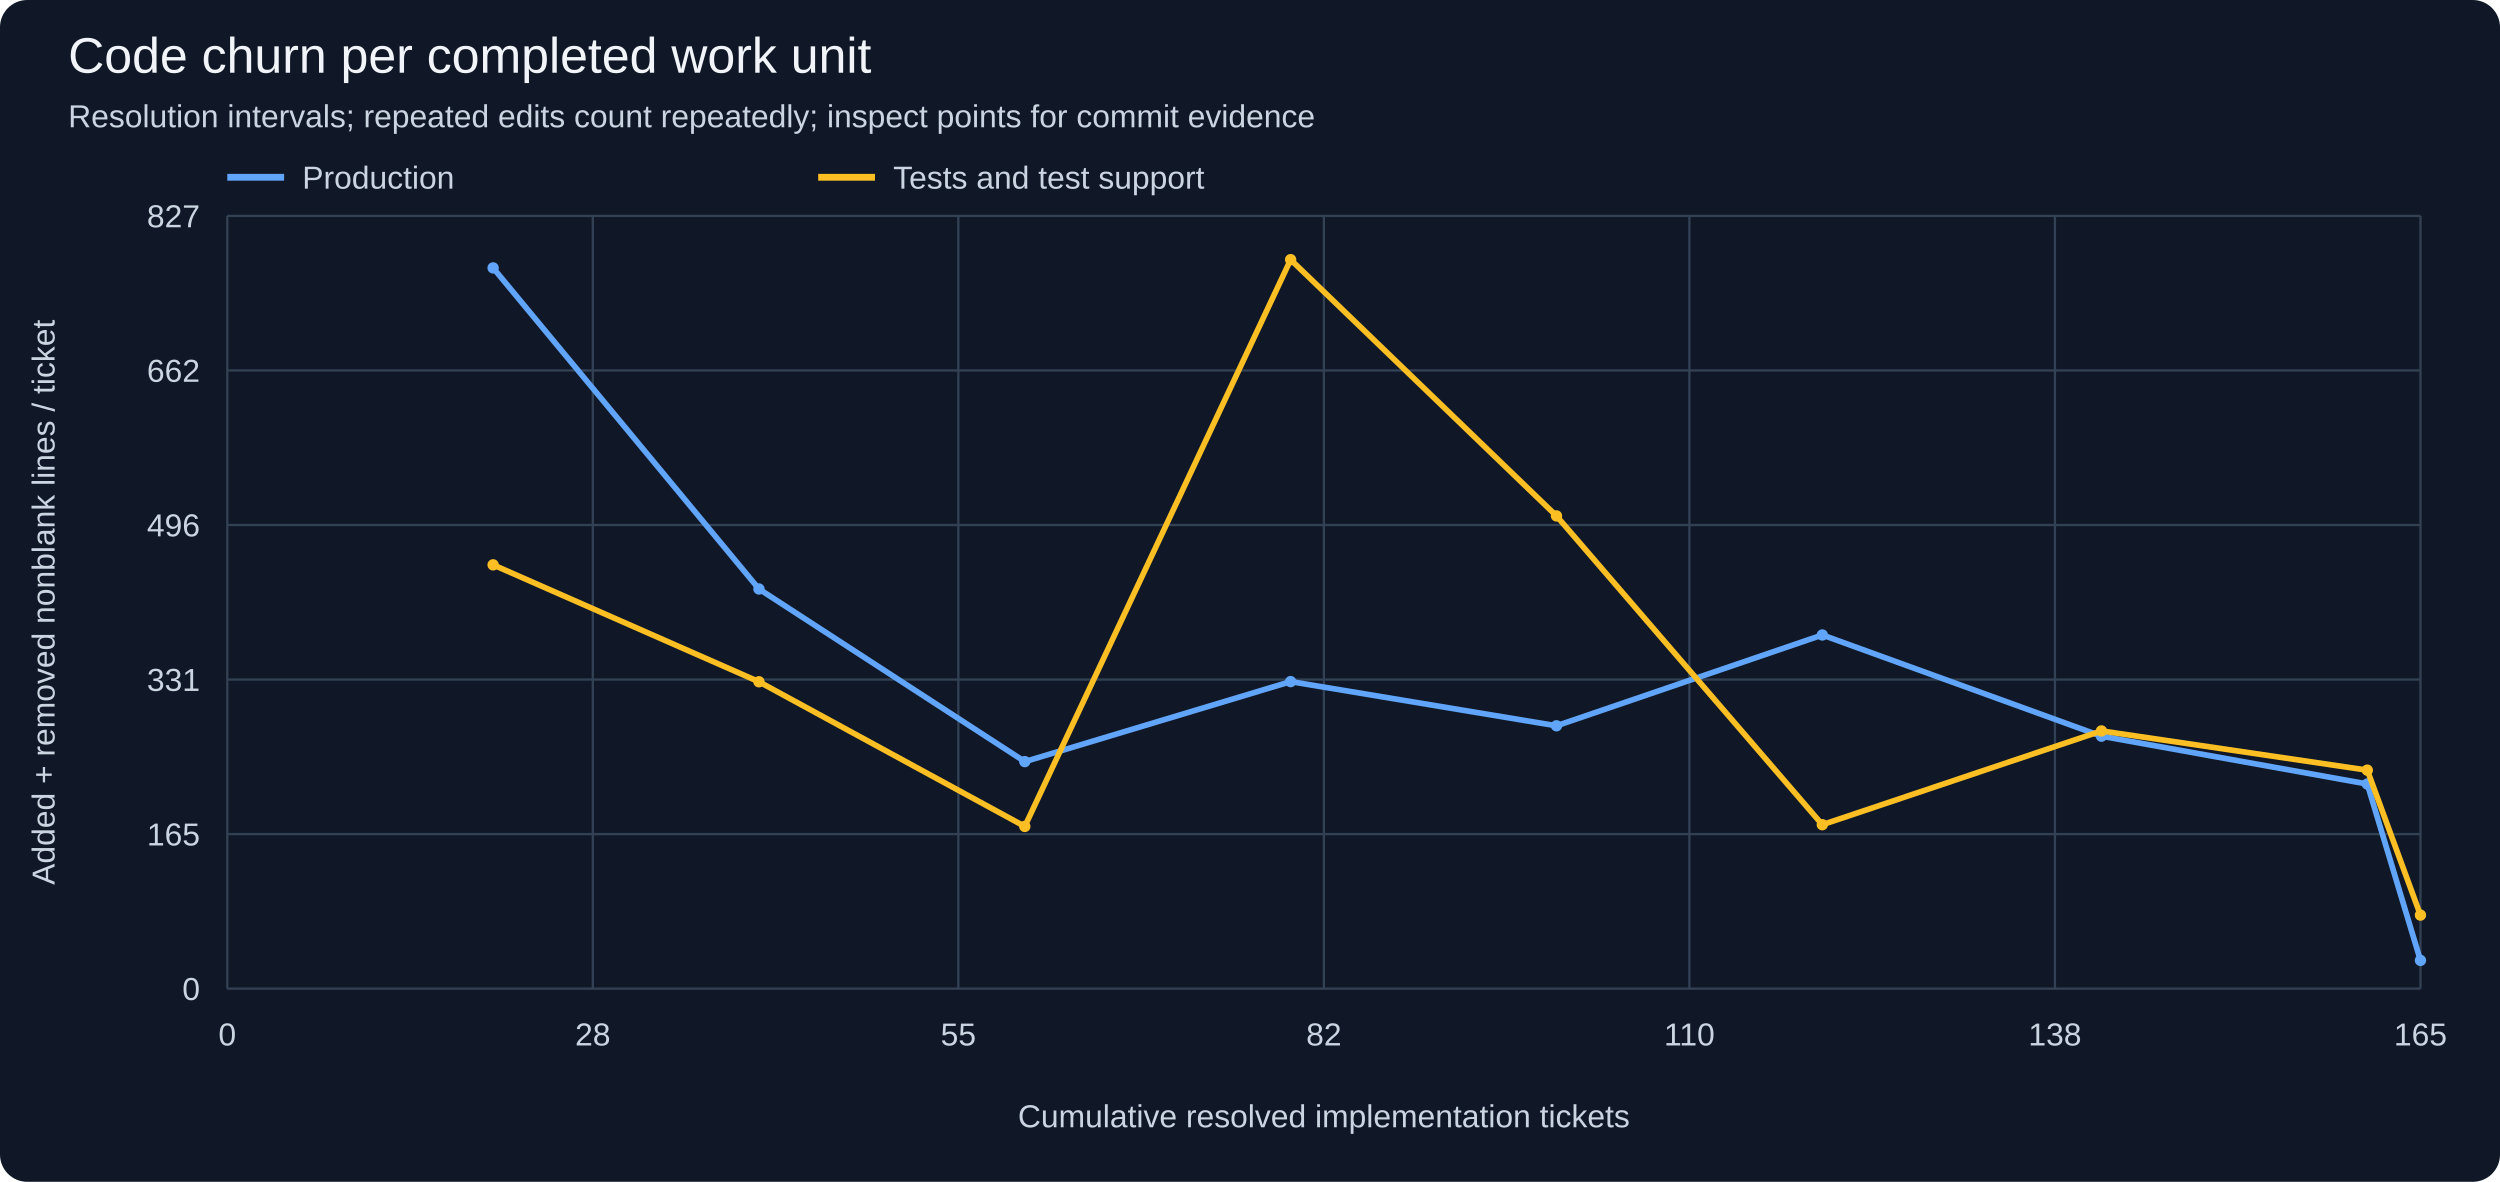
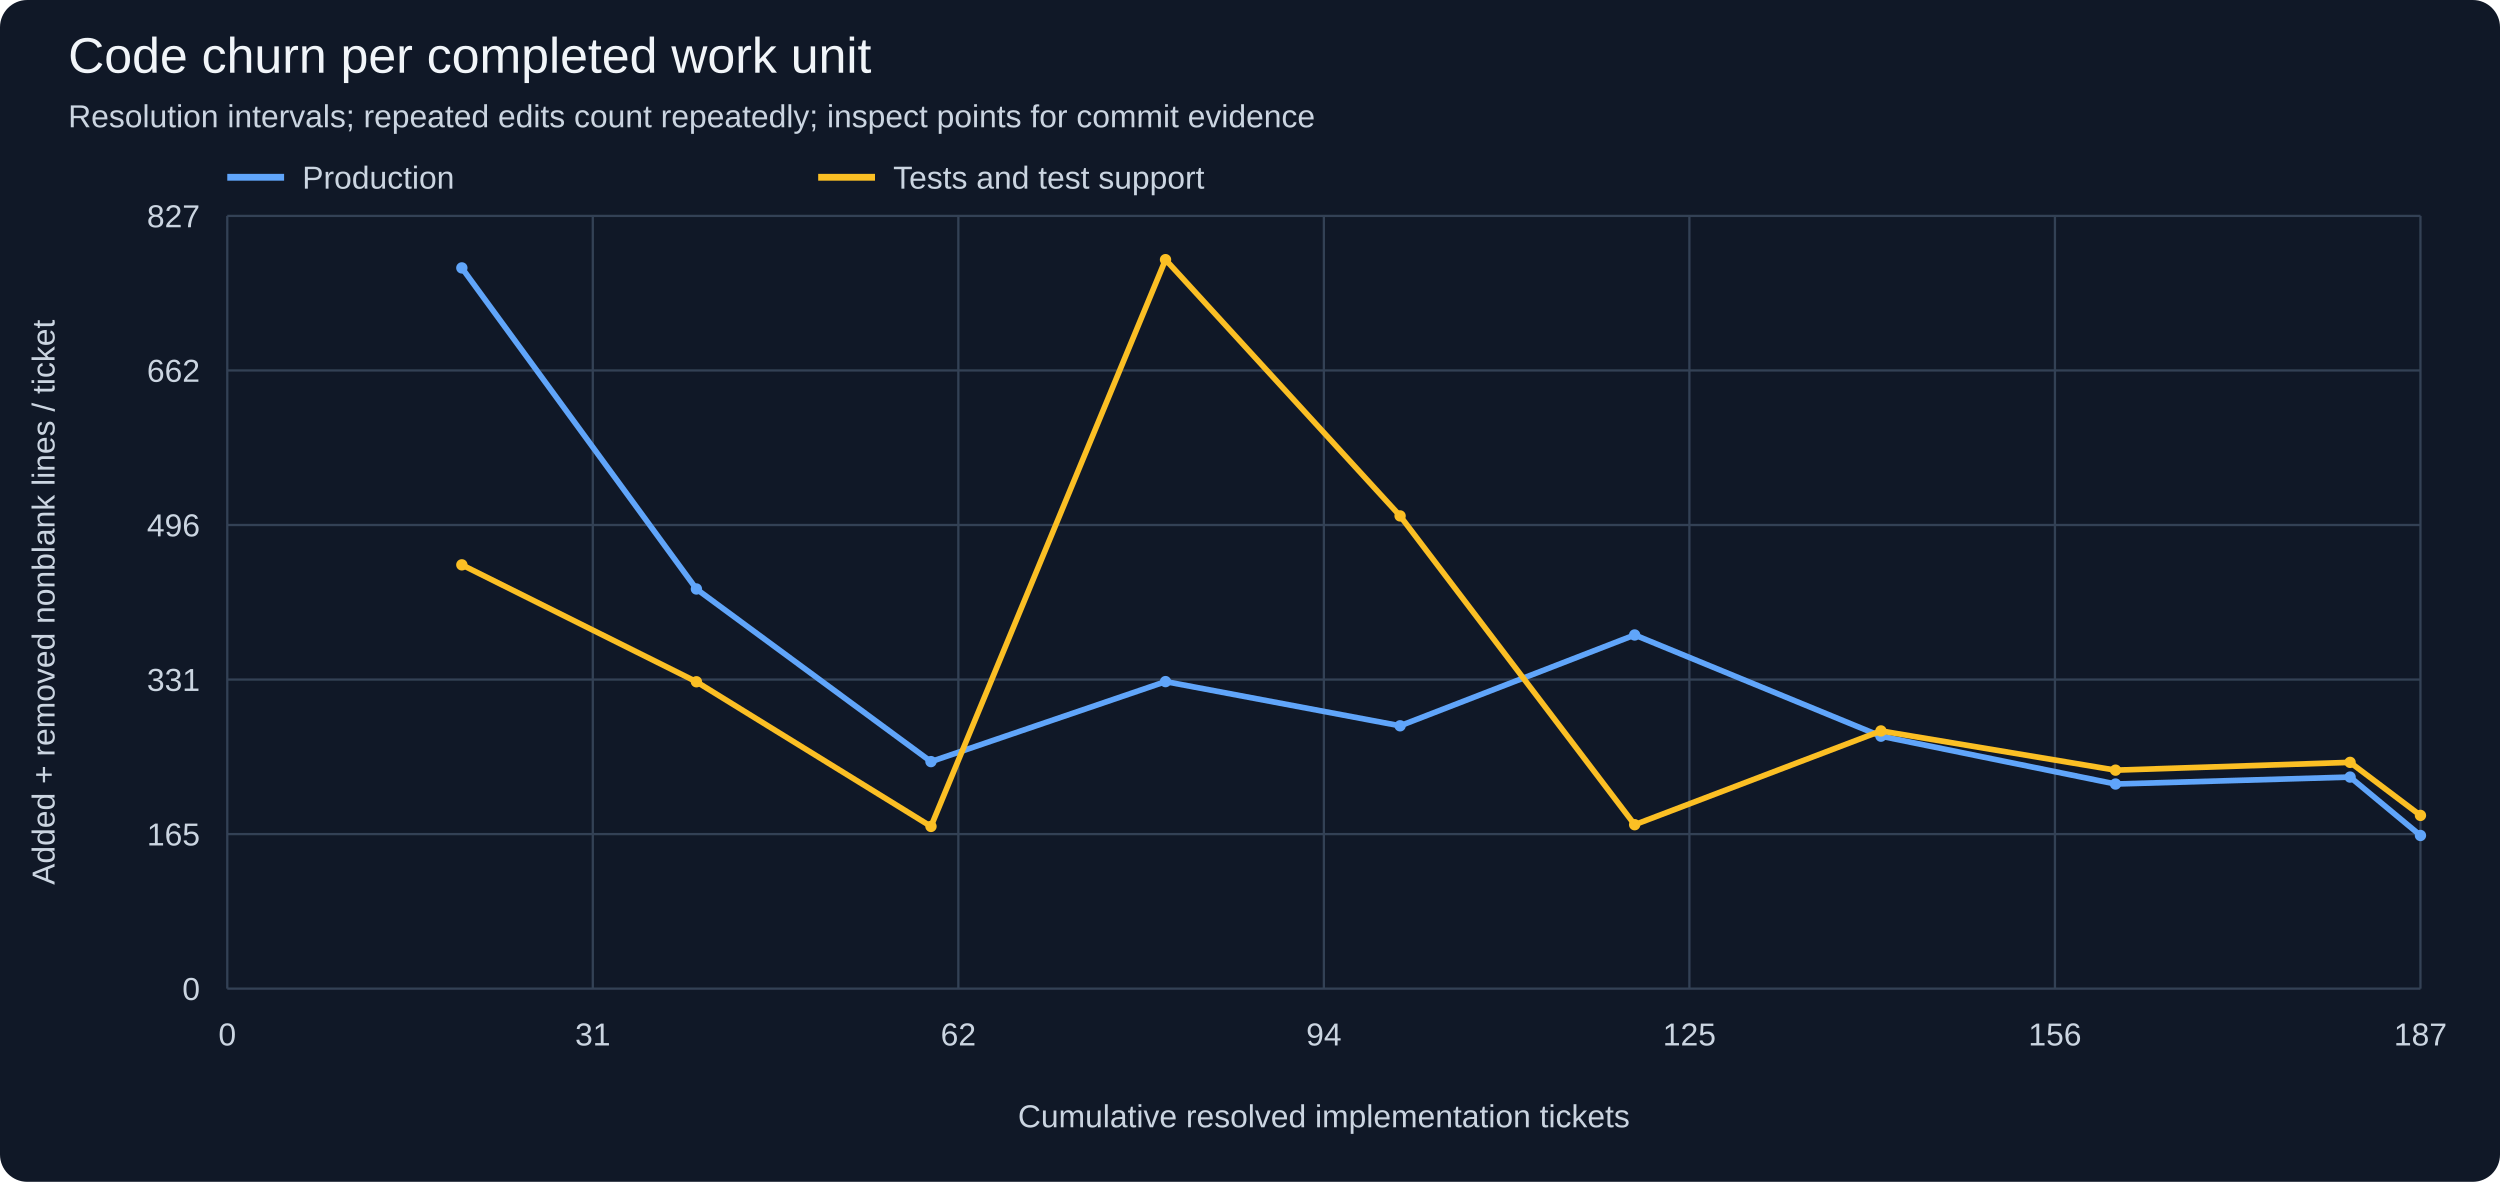
<svg xmlns="http://www.w3.org/2000/svg" viewBox="0 0 1100 520" role="img" aria-labelledby="title desc">
  <style>text{font-family:Arial,sans-serif;fill:#cbd5e1;font-size:14px}.grid{stroke:#334155;stroke-width:1}.line{fill:none;stroke-width:2.5;stroke-linejoin:round}</style>
  <rect width="1100" height="520" rx="12" fill="#101827" />
  <text x="30" y="32" style="font-size:22px;fill:#f1f5f9">Code churn per completed work unit</text>
  <text x="30" y="56">Resolution intervals; repeated edits count repeatedly; inspect points for commit evidence</text>
  <path class="grid" d="M100,435.00h965" />
  <text x="88" y="440.00" text-anchor="end">0</text>
  <path class="grid" d="M100,367.00h965" />
  <text x="88" y="372.00" text-anchor="end">165</text>
  <path class="grid" d="M100,299.00h965" />
  <text x="88" y="304.00" text-anchor="end">331</text>
  <path class="grid" d="M100,231.00h965" />
  <text x="88" y="236.00" text-anchor="end">496</text>
  <path class="grid" d="M100,163.00h965" />
  <text x="88" y="168.00" text-anchor="end">662</text>
  <path class="grid" d="M100,95.00h965" />
  <text x="88" y="100.00" text-anchor="end">827</text>
  <path class="grid" d="M100.00,95v340" />
  <text x="100.00" y="460" text-anchor="middle">0</text>
  <path class="grid" d="M260.83,95v340" />
-   <text x="260.83" y="460" text-anchor="middle">28</text>
+   <text x="260.83" y="460" text-anchor="middle">31</text>
  <path class="grid" d="M421.67,95v340" />
-   <text x="421.67" y="460" text-anchor="middle">55</text>
+   <text x="421.67" y="460" text-anchor="middle">62</text>
  <path class="grid" d="M582.50,95v340" />
-   <text x="582.50" y="460" text-anchor="middle">82</text>
+   <text x="582.50" y="460" text-anchor="middle">94</text>
  <path class="grid" d="M743.33,95v340" />
-   <text x="743.33" y="460" text-anchor="middle">110</text>
+   <text x="743.33" y="460" text-anchor="middle">125</text>
  <path class="grid" d="M904.17,95v340" />
-   <text x="904.17" y="460" text-anchor="middle">138</text>
+   <text x="904.17" y="460" text-anchor="middle">156</text>
  <path class="grid" d="M1065.00,95v340" />
-   <text x="1065.00" y="460" text-anchor="middle">165</text>
-   <polyline class="line" stroke="#60a5fa" points="216.97,117.88 333.94,259.15 450.91,335.11 567.88,299.91 684.85,319.35 801.82,279.39 924.64,323.92 1041.61,344.97 1065.00,422.57" />
-   <circle cx="216.97" cy="117.88" r="2.5" fill="#60a5fa" />
-   <circle cx="333.94" cy="259.15" r="2.5" fill="#60a5fa" />
-   <circle cx="450.91" cy="335.11" r="2.5" fill="#60a5fa" />
-   <circle cx="567.88" cy="299.91" r="2.5" fill="#60a5fa" />
-   <circle cx="684.85" cy="319.35" r="2.5" fill="#60a5fa" />
-   <circle cx="801.82" cy="279.39" r="2.5" fill="#60a5fa" />
-   <circle cx="924.64" cy="323.92" r="2.5" fill="#60a5fa" />
-   <circle cx="1041.61" cy="344.97" r="2.5" fill="#60a5fa" />
-   <circle cx="1065.00" cy="422.57" r="2.5" fill="#60a5fa" />
+   <text x="1065.00" y="460" text-anchor="middle">187</text>
+   <polyline class="line" stroke="#60a5fa" points="203.21,117.88 306.42,259.15 409.63,335.11 512.83,299.91 616.04,319.35 719.25,279.39 827.62,323.92 930.83,344.97 1034.04,341.91 1065.00,367.61" />
+   <circle cx="203.21" cy="117.88" r="2.5" fill="#60a5fa" />
+   <circle cx="306.42" cy="259.15" r="2.5" fill="#60a5fa" />
+   <circle cx="409.63" cy="335.11" r="2.5" fill="#60a5fa" />
+   <circle cx="512.83" cy="299.91" r="2.5" fill="#60a5fa" />
+   <circle cx="616.04" cy="319.35" r="2.5" fill="#60a5fa" />
+   <circle cx="719.25" cy="279.39" r="2.5" fill="#60a5fa" />
+   <circle cx="827.62" cy="323.92" r="2.5" fill="#60a5fa" />
+   <circle cx="930.83" cy="344.97" r="2.5" fill="#60a5fa" />
+   <circle cx="1034.04" cy="341.91" r="2.5" fill="#60a5fa" />
+   <circle cx="1065.00" cy="367.61" r="2.5" fill="#60a5fa" />
  <path stroke="#60a5fa" stroke-width="3" d="M100,78h25" />
  <text x="133" y="83">Production</text>
-   <polyline class="line" stroke="#fbbf24" points="216.97,248.53 333.94,299.98 450.91,363.63 567.88,114.25 684.85,227.00 801.82,362.87 924.64,321.61 1041.61,338.87 1065.00,402.64" />
-   <circle cx="216.97" cy="248.53" r="2.5" fill="#fbbf24" />
-   <circle cx="333.94" cy="299.98" r="2.5" fill="#fbbf24" />
-   <circle cx="450.91" cy="363.63" r="2.5" fill="#fbbf24" />
-   <circle cx="567.88" cy="114.25" r="2.5" fill="#fbbf24" />
-   <circle cx="684.85" cy="227.00" r="2.5" fill="#fbbf24" />
-   <circle cx="801.82" cy="362.87" r="2.5" fill="#fbbf24" />
-   <circle cx="924.64" cy="321.61" r="2.5" fill="#fbbf24" />
-   <circle cx="1041.61" cy="338.87" r="2.5" fill="#fbbf24" />
-   <circle cx="1065.00" cy="402.64" r="2.5" fill="#fbbf24" />
+   <polyline class="line" stroke="#fbbf24" points="203.21,248.53 306.42,299.98 409.63,363.63 512.83,114.25 616.04,227.00 719.25,362.87 827.62,321.61 930.83,338.87 1034.04,335.44 1065.00,358.78" />
+   <circle cx="203.21" cy="248.53" r="2.5" fill="#fbbf24" />
+   <circle cx="306.42" cy="299.98" r="2.5" fill="#fbbf24" />
+   <circle cx="409.63" cy="363.63" r="2.5" fill="#fbbf24" />
+   <circle cx="512.83" cy="114.25" r="2.5" fill="#fbbf24" />
+   <circle cx="616.04" cy="227.00" r="2.5" fill="#fbbf24" />
+   <circle cx="719.25" cy="362.87" r="2.5" fill="#fbbf24" />
+   <circle cx="827.62" cy="321.61" r="2.5" fill="#fbbf24" />
+   <circle cx="930.83" cy="338.87" r="2.5" fill="#fbbf24" />
+   <circle cx="1034.04" cy="335.44" r="2.5" fill="#fbbf24" />
+   <circle cx="1065.00" cy="358.78" r="2.5" fill="#fbbf24" />
  <path stroke="#fbbf24" stroke-width="3" d="M360,78h25" />
  <text x="393" y="83">Tests and test support</text>
  <text x="582.5" y="496" text-anchor="middle">Cumulative resolved implementation tickets</text>
  <text transform="translate(24,265.0) rotate(-90)" text-anchor="middle">Added + removed nonblank lines / ticket</text>
</svg>
